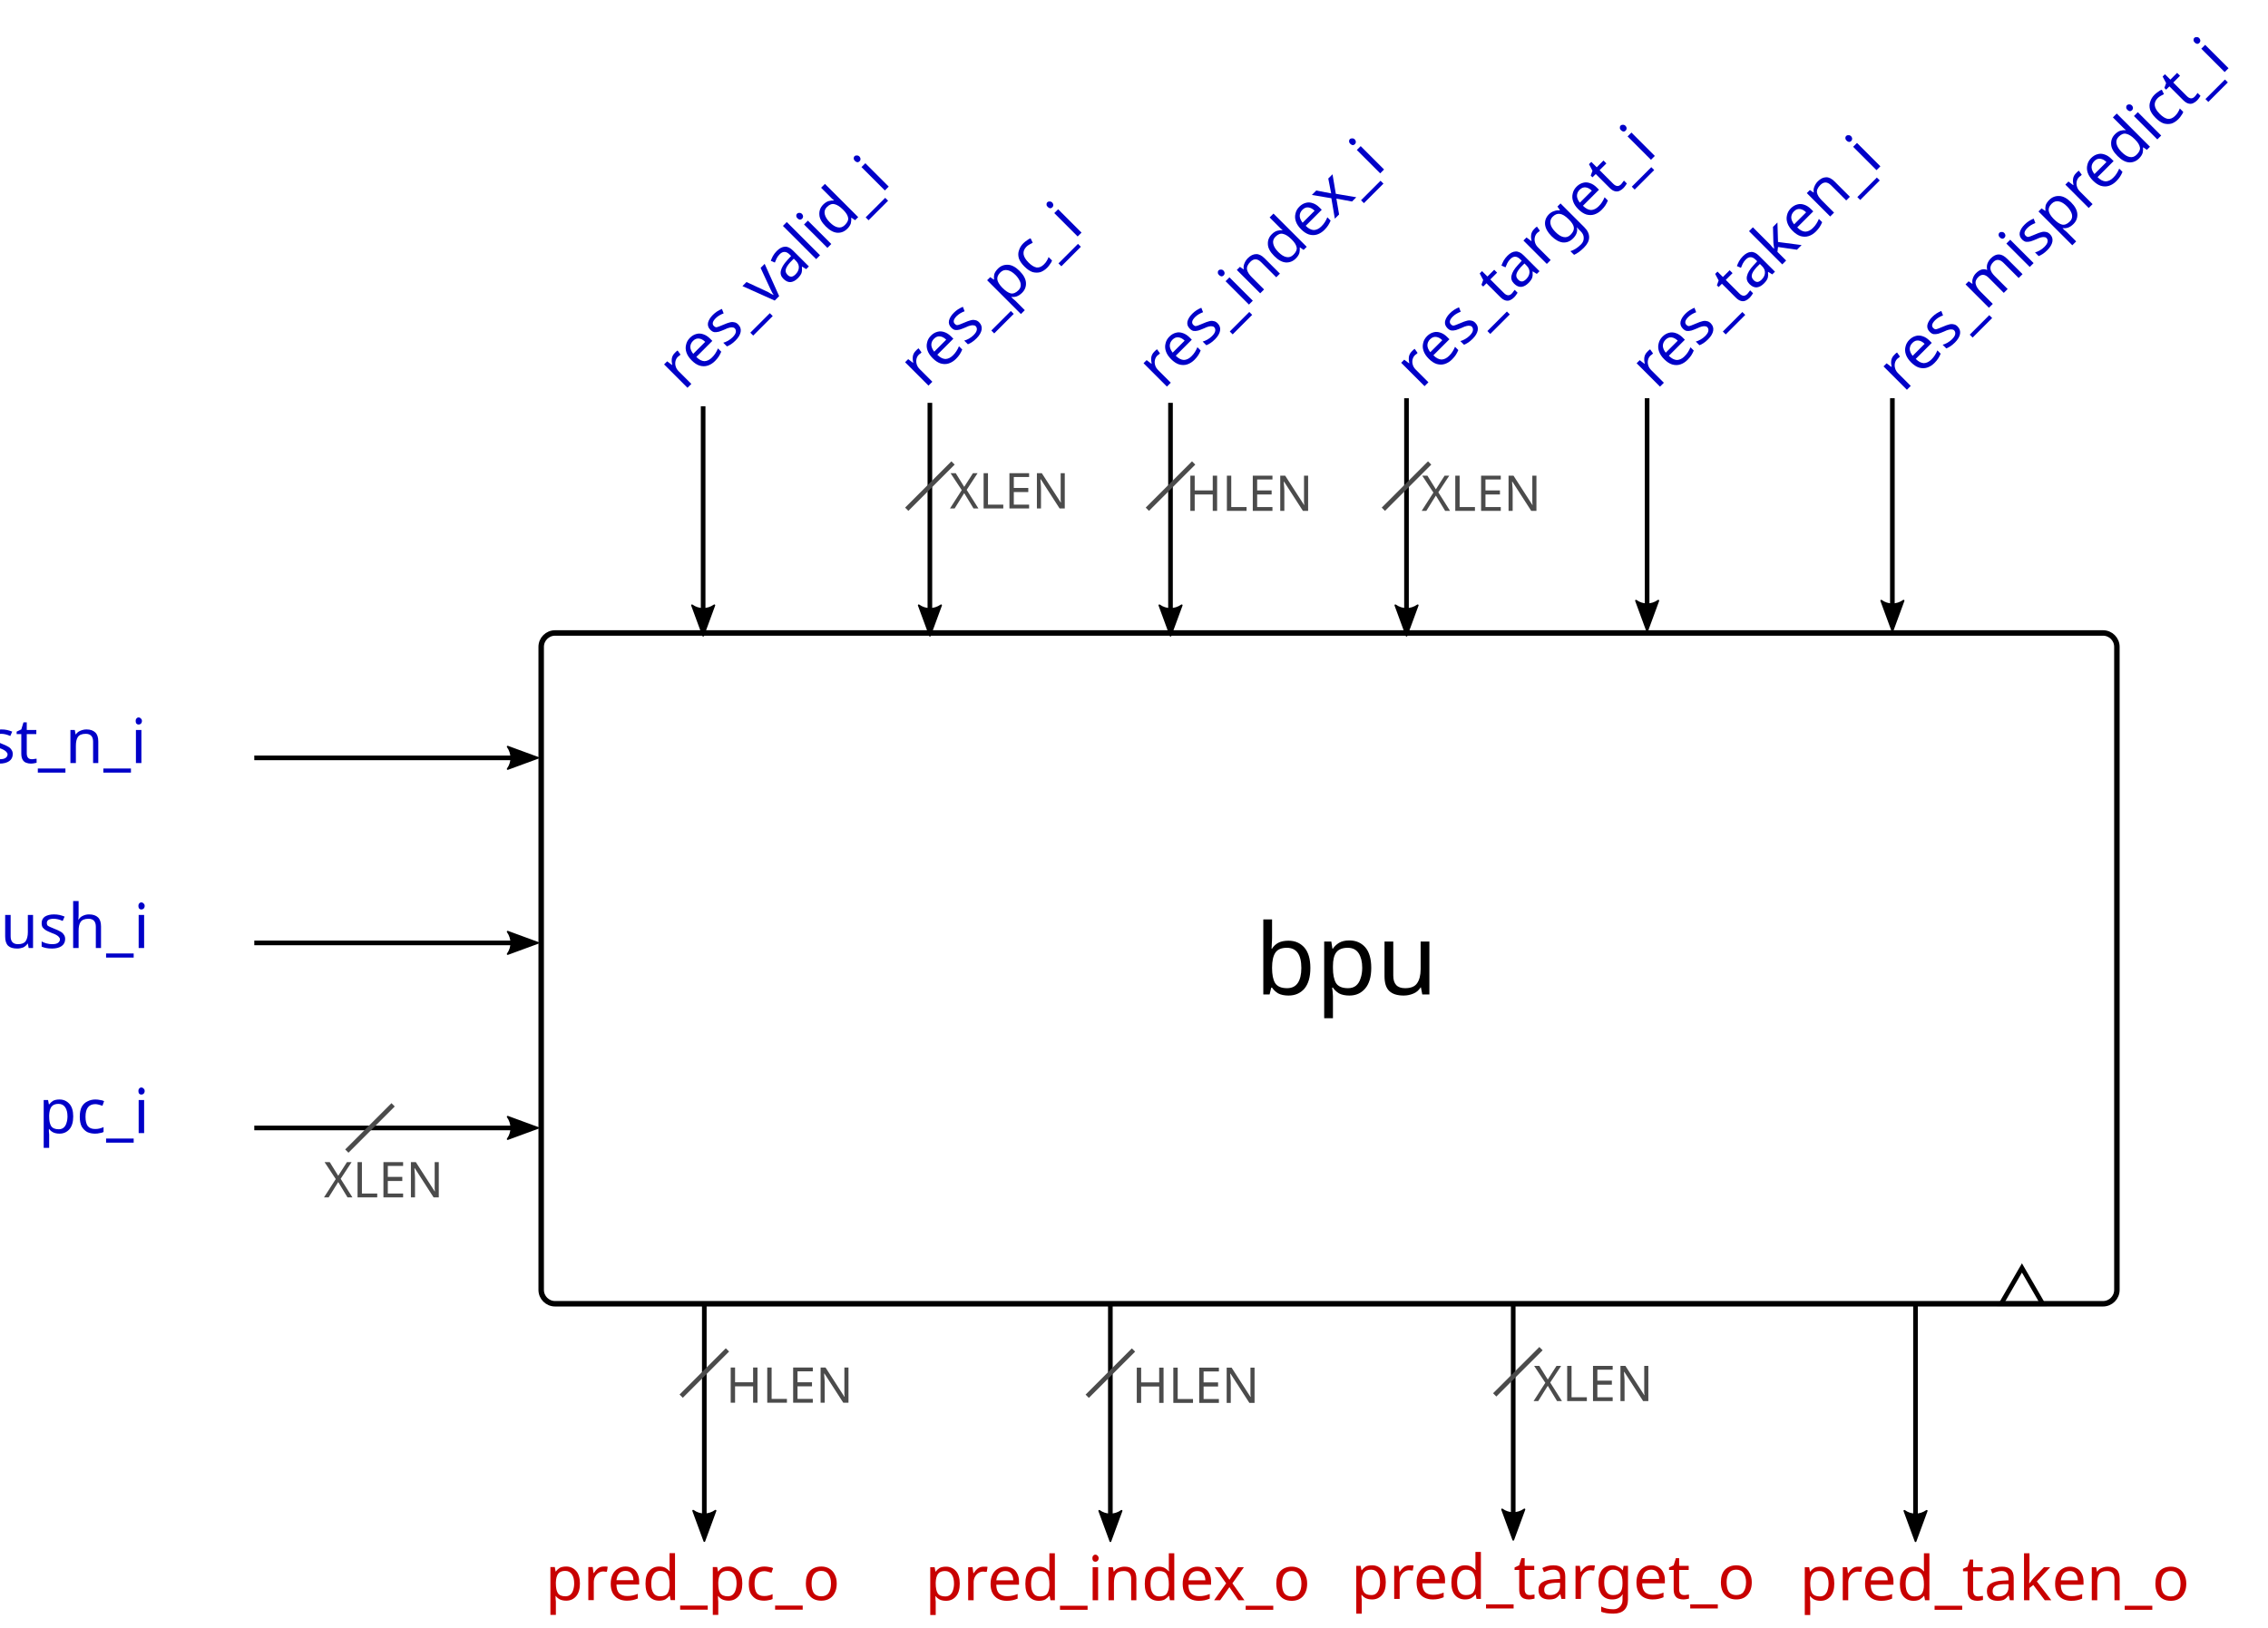
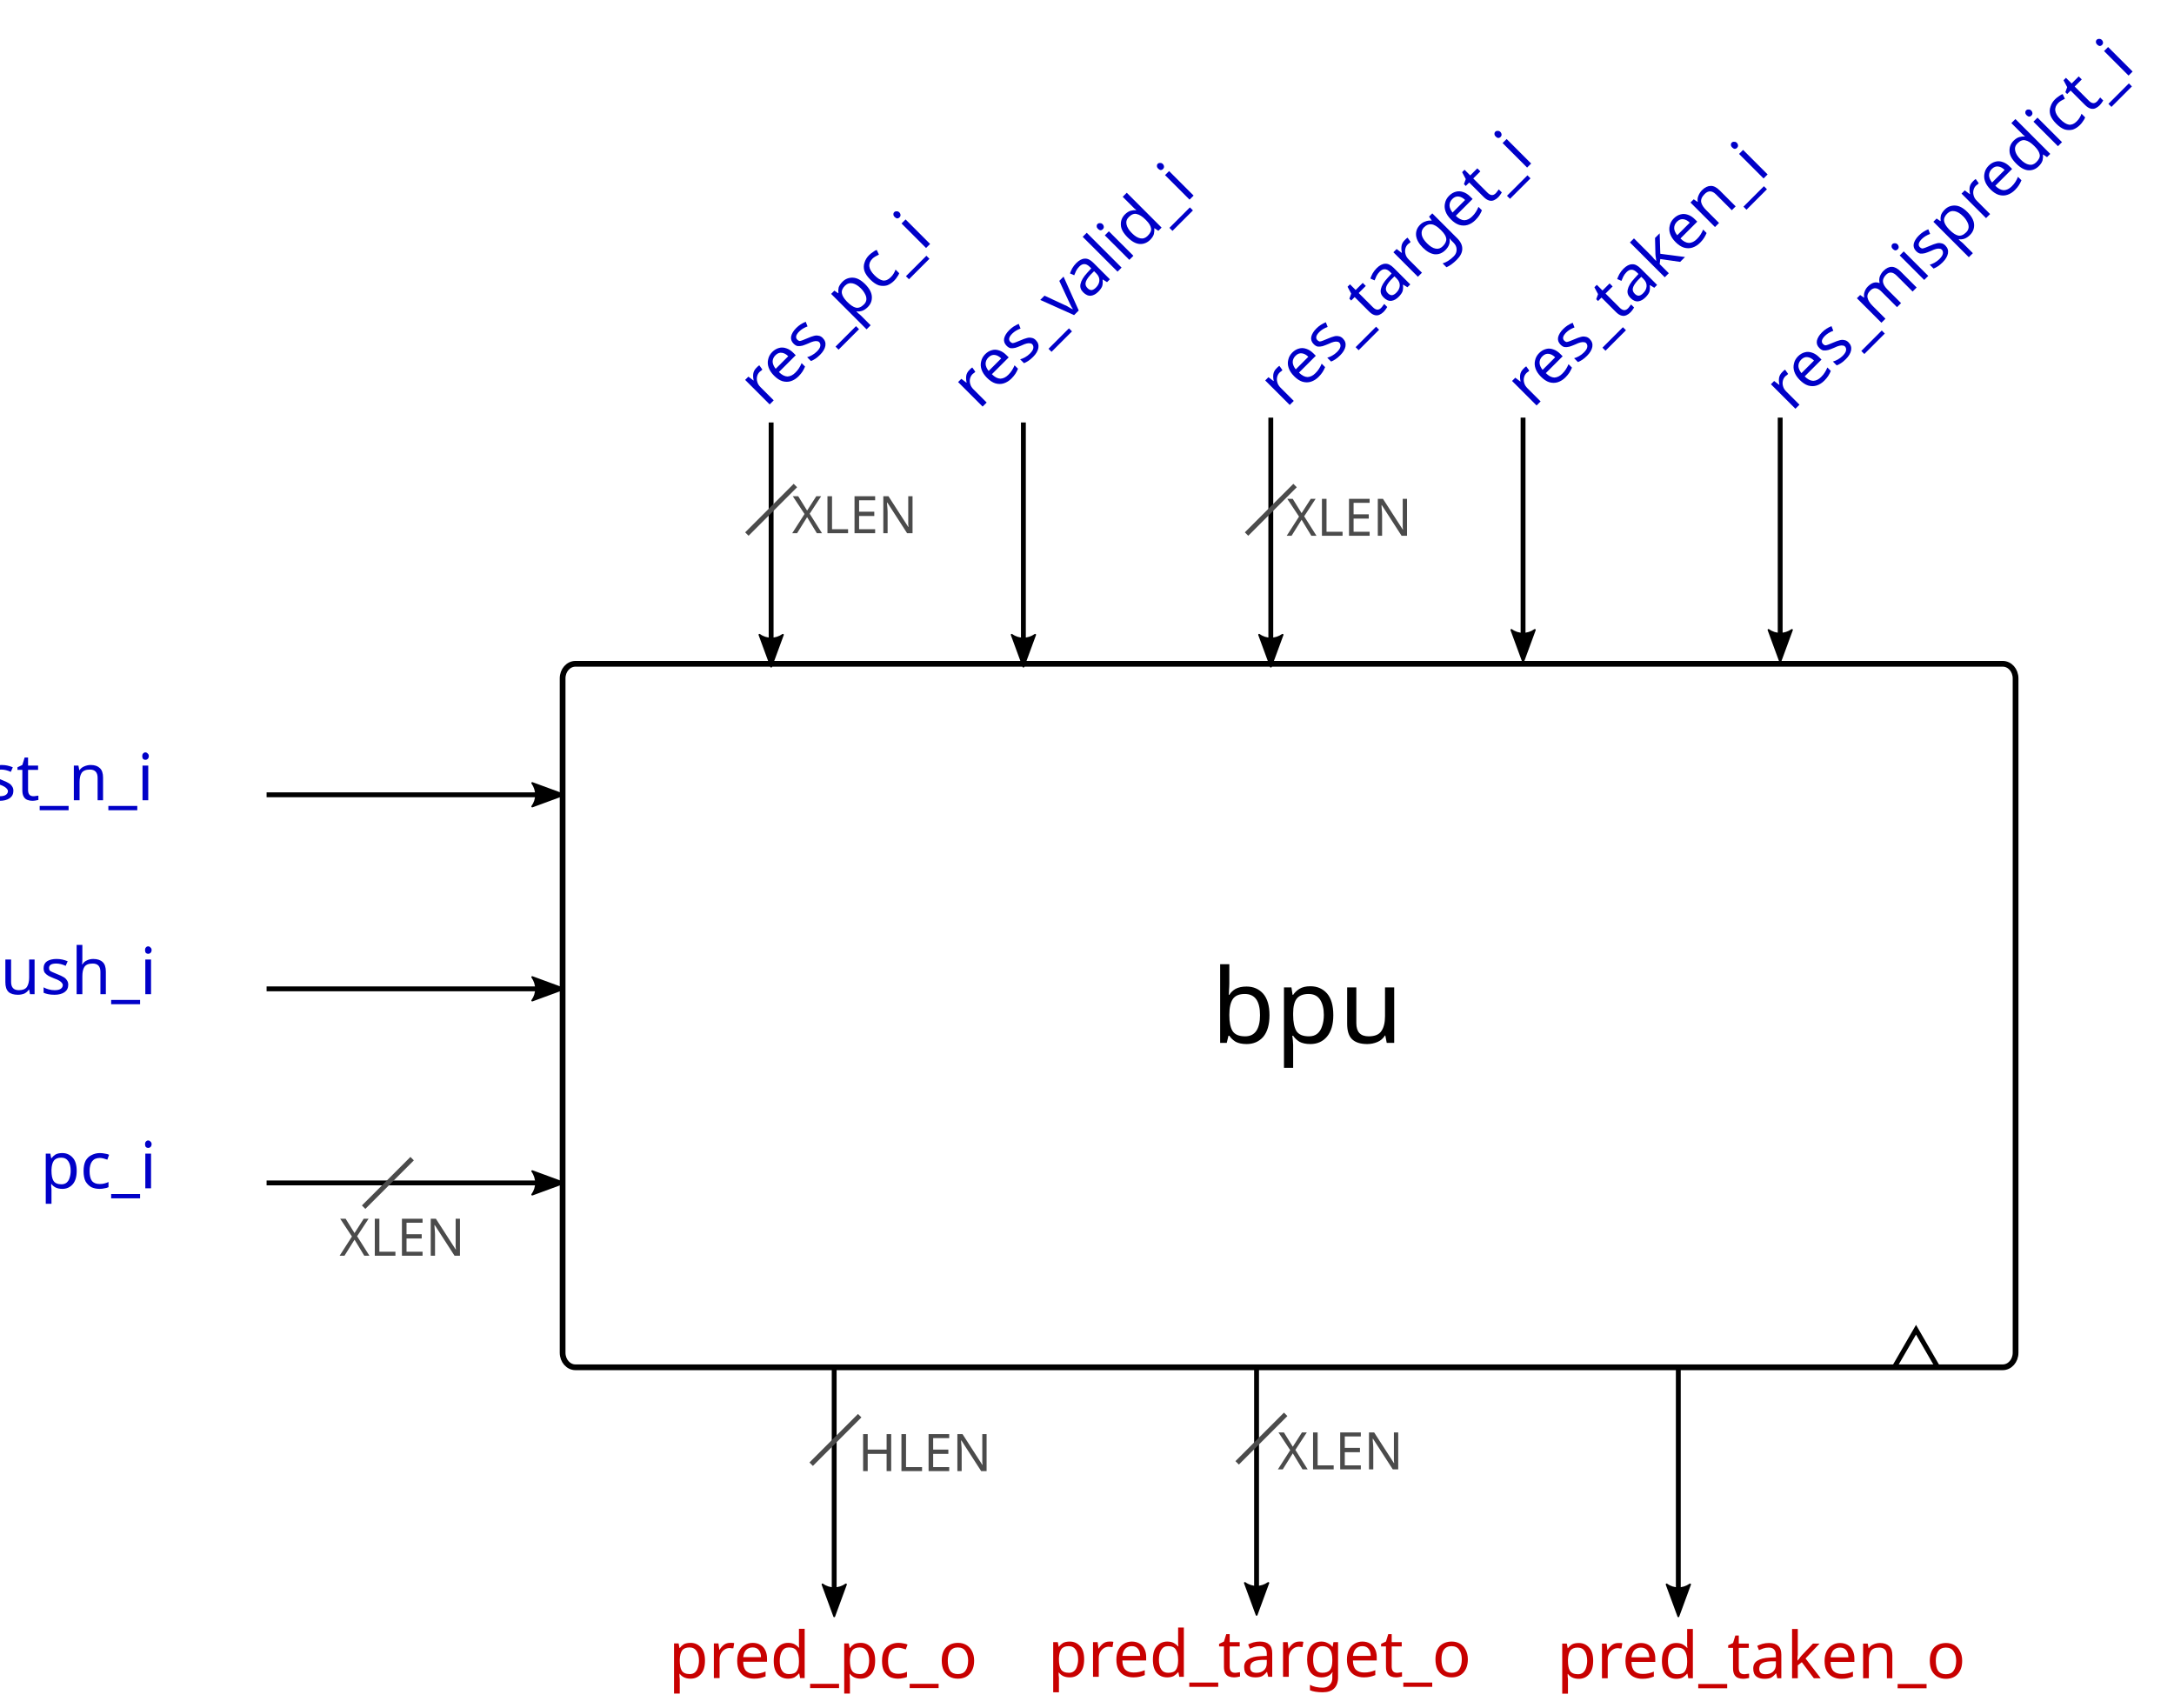
- <svg xmlns="http://www.w3.org/2000/svg" width="129.68mm" height="93.105mm" viewBox="0 0 129.68 93.105" version="1.1" id="svg51211">
+ <svg xmlns="http://www.w3.org/2000/svg" width="118.568mm" height="93.105mm" viewBox="0 0 118.568 93.105" version="1.1" id="svg51211">
  <defs id="defs51205">
    <marker orient="auto" refY="0" refX="0" id="marker3579-3-6" style="overflow:visible">
      <path id="path3577-6-1" style="fill:#000000;fill-opacity:1;fill-rule:evenodd;stroke:#000000;stroke-width:0.625;stroke-linejoin:round;stroke-opacity:1" d="M 8.719,4.034 -2.207,0.016 8.719,-4.002 c -1.745,2.372 -1.735,5.617 -6e-7,8.035 z" transform="scale(-0.6)" />
    </marker>
    <marker orient="auto" refY="0" refX="0" id="marker3579-1-8" style="overflow:visible">
      <path id="path3577-2-7" style="fill:#000000;fill-opacity:1;fill-rule:evenodd;stroke:#000000;stroke-width:0.625;stroke-linejoin:round;stroke-opacity:1" d="M 8.719,4.034 -2.207,0.016 8.719,-4.002 c -1.745,2.372 -1.735,5.617 -6e-7,8.035 z" transform="scale(-0.6)" />
    </marker>
    <marker orient="auto" refY="0" refX="0" id="marker3579-3" style="overflow:visible">
      <path id="path3577-6" style="fill:#000000;fill-opacity:1;fill-rule:evenodd;stroke:#000000;stroke-width:0.625;stroke-linejoin:round;stroke-opacity:1" d="M 8.719,4.034 -2.207,0.016 8.719,-4.002 c -1.745,2.372 -1.735,5.617 -6e-7,8.035 z" transform="scale(-0.6)" />
    </marker>
    <marker orient="auto" refY="0" refX="0" id="marker3579-1" style="overflow:visible">
      <path id="path3577-2" style="fill:#000000;fill-opacity:1;fill-rule:evenodd;stroke:#000000;stroke-width:0.625;stroke-linejoin:round;stroke-opacity:1" d="M 8.719,4.034 -2.207,0.016 8.719,-4.002 c -1.745,2.372 -1.735,5.617 -6e-7,8.035 z" transform="scale(-0.6)" />
    </marker>
    <marker orient="auto" refY="0" refX="0" id="marker3579" style="overflow:visible">
      <path id="path3577" style="fill:#000000;fill-opacity:1;fill-rule:evenodd;stroke:#000000;stroke-width:0.625;stroke-linejoin:round;stroke-opacity:1" d="M 8.719,4.034 -2.207,0.016 8.719,-4.002 c -1.745,2.372 -1.735,5.617 -6e-7,8.035 z" transform="scale(-0.6)" />
    </marker>
    <marker style="overflow:visible" id="marker3503" refX="0" refY="0" orient="auto">
      <path transform="scale(-0.6)" d="M 8.719,4.034 -2.207,0.016 8.719,-4.002 c -1.745,2.372 -1.735,5.617 -6e-7,8.035 z" style="fill:#000000;fill-opacity:1;fill-rule:evenodd;stroke:#000000;stroke-width:0.625;stroke-linejoin:round;stroke-opacity:1" id="path3501" />
    </marker>
    <marker style="overflow:visible" id="marker3469" refX="0" refY="0" orient="auto">
      <path transform="scale(-0.6)" d="M 8.719,4.034 -2.207,0.016 8.719,-4.002 c -1.745,2.372 -1.735,5.617 -6e-7,8.035 z" style="fill:#000000;fill-opacity:1;fill-rule:evenodd;stroke:#000000;stroke-width:0.625;stroke-linejoin:round;stroke-opacity:1" id="path3467" />
    </marker>
    <marker orient="auto" refY="0" refX="0" id="Arrow2Mend" style="overflow:visible">
      <path id="path937" style="fill:#000000;fill-opacity:1;fill-rule:evenodd;stroke:#000000;stroke-width:0.625;stroke-linejoin:round;stroke-opacity:1" d="M 8.719,4.034 -2.207,0.016 8.719,-4.002 c -1.745,2.372 -1.735,5.617 -6e-7,8.035 z" transform="scale(-0.6)" />
    </marker>
    <marker orient="auto" refY="0" refX="0" id="marker3579-8" style="overflow:visible">
      <path id="path3577-5" style="fill:#000000;fill-opacity:1;fill-rule:evenodd;stroke:#000000;stroke-width:0.625;stroke-linejoin:round;stroke-opacity:1" d="M 8.719,4.034 -2.207,0.016 8.719,-4.002 c -1.745,2.372 -1.735,5.617 -6e-7,8.035 z" transform="scale(-0.6)" />
    </marker>
    <marker orient="auto" refY="0" refX="0" id="marker3579-3-5" style="overflow:visible">
      <path id="path3577-6-3" style="fill:#000000;fill-opacity:1;fill-rule:evenodd;stroke:#000000;stroke-width:0.625;stroke-linejoin:round;stroke-opacity:1" d="M 8.719,4.034 -2.207,0.016 8.719,-4.002 c -1.745,2.372 -1.735,5.617 -6e-7,8.035 z" transform="scale(-0.6)" />
    </marker>
    <marker orient="auto" refY="0" refX="0" id="marker3579-3-8" style="overflow:visible">
      <path id="path3577-6-9" style="fill:#000000;fill-opacity:1;fill-rule:evenodd;stroke:#000000;stroke-width:0.625;stroke-linejoin:round;stroke-opacity:1" d="M 8.719,4.034 -2.207,0.016 8.719,-4.002 c -1.745,2.372 -1.735,5.617 -6e-7,8.035 z" transform="scale(-0.6)" />
    </marker>
    <marker orient="auto" refY="0" refX="0" id="marker3579-1-8-3" style="overflow:visible">
      <path id="path3577-2-7-3" style="fill:#000000;fill-opacity:1;fill-rule:evenodd;stroke:#000000;stroke-width:0.625;stroke-linejoin:round;stroke-opacity:1" d="M 8.719,4.034 -2.207,0.016 8.719,-4.002 c -1.745,2.372 -1.735,5.617 -6e-7,8.035 z" transform="scale(-0.6)" />
    </marker>
    <marker orient="auto" refY="0" refX="0" id="marker3579-3-6-8" style="overflow:visible">
      <path id="path3577-6-1-9" style="fill:#000000;fill-opacity:1;fill-rule:evenodd;stroke:#000000;stroke-width:0.625;stroke-linejoin:round;stroke-opacity:1" d="M 8.719,4.034 -2.207,0.016 8.719,-4.002 c -1.745,2.372 -1.735,5.617 -6e-7,8.035 z" transform="scale(-0.6)" />
    </marker>
  </defs>
-   <g id="layer1" transform="translate(-48.43094,-5.937053)">
-     <rect rx="0.796" ry="0.794" style="fill:none;fill-opacity:1;stroke:#000000;stroke-width:0.313;stroke-opacity:1" y="42.138" x="79.375" height="38.365" width="90.096" id="rect3715" />
-     <text id="text4524" y="62.888" x="120.031" style="font-style:normal;font-variant:normal;font-weight:normal;font-stretch:normal;font-size:5.651px;line-height:1.25;font-family:'Ubuntu Mono';-inkscape-font-specification:'Ubuntu Mono';letter-spacing:0px;word-spacing:0px;fill:#000000;fill-opacity:1;stroke:none;stroke-width:0.265" xml:space="preserve" transform="scale(1.001237,0.9987643)">
-       <tspan style="font-size:5.651px;stroke-width:0.265" y="62.888" x="120.031" id="tspan4522">bpu</tspan>
+   <g id="layer1" transform="translate(-59.54345,-5.937053)">
+     <rect rx="0.7" ry="0.794" style="fill:none;fill-opacity:1;stroke:#000000;stroke-width:0.313;stroke-opacity:1" y="42.138" x="90.228" height="38.365" width="79.243" id="rect3715" />
+     <text id="text4524" y="62.888" x="125.451" style="font-style:normal;font-variant:normal;font-weight:normal;font-stretch:normal;font-size:5.651px;line-height:1.25;font-family:'Ubuntu Mono';-inkscape-font-specification:'Ubuntu Mono';letter-spacing:0px;word-spacing:0px;fill:#000000;fill-opacity:1;stroke:none;stroke-width:0.265" xml:space="preserve" transform="scale(1.001237,0.9987643)">
+       <tspan style="font-size:5.651px;stroke-width:0.265" y="62.888" x="125.451" id="tspan4522">bpu</tspan>
    </text>
    <path style="fill:none;fill-opacity:1;stroke:#000000;stroke-width:0.265;stroke-opacity:1" id="path4697" d="m 94.985,60.198 -2.365,0 1.183,-2.048 z" transform="matrix(1.002476,0,0,1,70.00649,20.30446)" />
-     <path style="fill:none;stroke:#000000;stroke-width:0.265;stroke-linecap:butt;stroke-linejoin:miter;stroke-miterlimit:4;stroke-dasharray:none;stroke-opacity:1;marker-end:url(#Arrow2Mend)" d="M 62.971,59.865 H 78.846" id="path2840-3" />
-     <text xml:space="preserve" style="font-style:normal;font-variant:normal;font-weight:normal;font-stretch:normal;font-size:3.528px;line-height:1.25;font-family:'Ubuntu Mono';-inkscape-font-specification:'Ubuntu Mono';text-align:end;letter-spacing:0px;word-spacing:0px;text-anchor:end;fill:#0000c8;fill-opacity:1;stroke:none;stroke-width:0.265" x="61.556" y="60.159" id="text2844-6">
-       <tspan id="tspan2842-7" x="61.556" y="60.159" style="font-size:3.528px;text-align:end;text-anchor:end;fill:#0000c8;fill-opacity:1;stroke-width:0.265">flush_i</tspan>
+     <path style="fill:none;stroke:#000000;stroke-width:0.265;stroke-linecap:butt;stroke-linejoin:miter;stroke-miterlimit:4;stroke-dasharray:none;stroke-opacity:1;marker-end:url(#Arrow2Mend)" d="M 74.083,59.865 H 89.958" id="path2840-3" />
+     <text xml:space="preserve" style="font-style:normal;font-variant:normal;font-weight:normal;font-stretch:normal;font-size:3.528px;line-height:1.25;font-family:'Ubuntu Mono';-inkscape-font-specification:'Ubuntu Mono';text-align:end;letter-spacing:0px;word-spacing:0px;text-anchor:end;fill:#0000c8;fill-opacity:1;stroke:none;stroke-width:0.265" x="72.668" y="60.159" id="text2844-6">
+       <tspan id="tspan2842-7" x="72.668" y="60.159" style="font-size:3.528px;text-align:end;text-anchor:end;fill:#0000c8;fill-opacity:1;stroke-width:0.265">flush_i</tspan>
    </text>
-     <path style="fill:none;stroke:#000000;stroke-width:0.265;stroke-linecap:butt;stroke-linejoin:miter;stroke-miterlimit:4;stroke-dasharray:none;stroke-opacity:1;marker-end:url(#marker3469)" d="M 62.971,49.282 H 78.846" id="path2840-3-5" />
-     <text xml:space="preserve" style="font-style:normal;font-variant:normal;font-weight:normal;font-stretch:normal;font-size:3.528px;line-height:1.25;font-family:'Ubuntu Mono';-inkscape-font-specification:'Ubuntu Mono';text-align:end;letter-spacing:0px;word-spacing:0px;text-anchor:end;fill:#0000c8;fill-opacity:1;stroke:none;stroke-width:0.265" x="61.401" y="49.576" id="text2844-6-3">
-       <tspan id="tspan2842-7-5" x="61.401" y="49.576" style="font-size:3.528px;text-align:end;text-anchor:end;fill:#0000c8;fill-opacity:1;stroke-width:0.265">rst_n_i</tspan>
+     <path style="fill:none;stroke:#000000;stroke-width:0.265;stroke-linecap:butt;stroke-linejoin:miter;stroke-miterlimit:4;stroke-dasharray:none;stroke-opacity:1;marker-end:url(#marker3469)" d="M 74.083,49.282 H 89.958" id="path2840-3-5" />
+     <text xml:space="preserve" style="font-style:normal;font-variant:normal;font-weight:normal;font-stretch:normal;font-size:3.528px;line-height:1.25;font-family:'Ubuntu Mono';-inkscape-font-specification:'Ubuntu Mono';text-align:end;letter-spacing:0px;word-spacing:0px;text-anchor:end;fill:#0000c8;fill-opacity:1;stroke:none;stroke-width:0.265" x="72.513" y="49.576" id="text2844-6-3">
+       <tspan id="tspan2842-7-5" x="72.513" y="49.576" style="font-size:3.528px;text-align:end;text-anchor:end;fill:#0000c8;fill-opacity:1;stroke-width:0.265">rst_n_i</tspan>
    </text>
-     <path style="fill:none;stroke:#000000;stroke-width:0.265;stroke-linecap:butt;stroke-linejoin:miter;stroke-miterlimit:4;stroke-dasharray:none;stroke-opacity:1;marker-end:url(#marker3503)" d="M 62.971,70.448 H 78.846" id="path2840-3-6" />
-     <text xml:space="preserve" style="font-style:normal;font-variant:normal;font-weight:normal;font-stretch:normal;font-size:3.528px;line-height:1.25;font-family:'Ubuntu Mono';-inkscape-font-specification:'Ubuntu Mono';text-align:end;letter-spacing:0px;word-spacing:0px;text-anchor:end;fill:#0000c8;fill-opacity:1;stroke:none;stroke-width:0.265" x="61.556" y="70.742" id="text2844-6-2">
-       <tspan id="tspan2842-7-9" x="61.556" y="70.742" style="font-size:3.528px;text-align:end;text-anchor:end;fill:#0000c8;fill-opacity:1;stroke-width:0.265">pc_i</tspan>
+     <path style="fill:none;stroke:#000000;stroke-width:0.265;stroke-linecap:butt;stroke-linejoin:miter;stroke-miterlimit:4;stroke-dasharray:none;stroke-opacity:1;marker-end:url(#marker3503)" d="M 74.083,70.448 H 89.958" id="path2840-3-6" />
+     <text xml:space="preserve" style="font-style:normal;font-variant:normal;font-weight:normal;font-stretch:normal;font-size:3.528px;line-height:1.25;font-family:'Ubuntu Mono';-inkscape-font-specification:'Ubuntu Mono';text-align:end;letter-spacing:0px;word-spacing:0px;text-anchor:end;fill:#0000c8;fill-opacity:1;stroke:none;stroke-width:0.265" x="72.668" y="70.742" id="text2844-6-2">
+       <tspan id="tspan2842-7-9" x="72.668" y="70.742" style="font-size:3.528px;text-align:end;text-anchor:end;fill:#0000c8;fill-opacity:1;stroke-width:0.265">pc_i</tspan>
    </text>
-     <path style="fill:none;stroke:#000000;stroke-width:0.265px;stroke-linecap:butt;stroke-linejoin:miter;stroke-opacity:1;marker-end:url(#marker3579)" d="M 88.635,29.173 V 41.942" id="path3565" />
-     <text xml:space="preserve" style="font-style:normal;font-variant:normal;font-weight:normal;font-stretch:normal;font-size:3.528px;line-height:1.25;font-family:'Ubuntu Mono';-inkscape-font-specification:'Ubuntu Mono';letter-spacing:0px;word-spacing:0px;fill:#0000c8;fill-opacity:1;stroke:none;stroke-width:0.265" x="41.865" y="81.918" id="text3569" transform="rotate(-45)">
-       <tspan id="tspan3567" x="41.865" y="81.918" style="fill:#0000c8;fill-opacity:1;stroke-width:0.265">res_valid_i</tspan>
+     <text xml:space="preserve" style="font-style:normal;font-variant:normal;font-weight:normal;font-stretch:normal;font-size:3.528px;line-height:1.25;font-family:'Ubuntu Mono';-inkscape-font-specification:'Ubuntu Mono';letter-spacing:0px;word-spacing:0px;fill:#0000c8;fill-opacity:1;stroke:none;stroke-width:0.265" x="59.826" y="99.878" id="text3569" transform="rotate(-45)">
+       <tspan id="tspan3567" x="59.826" y="99.878" style="fill:#0000c8;fill-opacity:1;stroke-width:0.265">res_valid_i</tspan>
    </text>
    <path style="fill:none;stroke:#000000;stroke-width:0.265px;stroke-linecap:butt;stroke-linejoin:miter;stroke-opacity:1;marker-end:url(#marker3579-1)" d="M 115.358,28.977 V 41.942" id="path3565-7" />
-     <text xml:space="preserve" style="font-style:normal;font-variant:normal;font-weight:normal;font-stretch:normal;font-size:3.528px;line-height:1.25;font-family:'Ubuntu Mono';-inkscape-font-specification:'Ubuntu Mono';letter-spacing:0px;word-spacing:0px;fill:#0000c8;fill-opacity:1;stroke:none;stroke-width:0.265" x="61.295" y="101.259" id="text3569-0" transform="rotate(-45)">
-       <tspan id="tspan3567-9" x="61.295" y="101.259" style="fill:#0000c8;fill-opacity:1;stroke-width:0.265">res_index_i</tspan>
-     </text>
    <path style="fill:none;stroke:#000000;stroke-width:0.265px;stroke-linecap:butt;stroke-linejoin:miter;stroke-opacity:1;marker-end:url(#marker3579-3)" d="M 142.61,28.712 V 41.677" id="path3565-0" />
    <text xml:space="preserve" style="font-style:normal;font-variant:normal;font-weight:normal;font-stretch:normal;font-size:3.528px;line-height:1.25;font-family:'Ubuntu Mono';-inkscape-font-specification:'Ubuntu Mono';letter-spacing:0px;word-spacing:0px;fill:#0000c8;fill-opacity:1;stroke:none;stroke-width:0.265" x="81.232" y="121.199" id="text3569-6" transform="rotate(-45)">
      <tspan id="tspan3567-2" x="81.232" y="121.199" style="fill:#0000c8;fill-opacity:1;stroke-width:0.265">res_taken_i</tspan>
    </text>
-     <path style="fill:none;stroke:#000000;stroke-width:0.265px;stroke-linecap:butt;stroke-linejoin:miter;stroke-opacity:1;marker-end:url(#marker3579-1-8)" d="M 111.919,80.502 V 93.732" id="path3565-7-5" />
-     <text xml:space="preserve" style="font-style:normal;font-variant:normal;font-weight:normal;font-stretch:normal;font-size:3.528px;line-height:1.25;font-family:'Ubuntu Mono';-inkscape-font-specification:'Ubuntu Mono';letter-spacing:0px;word-spacing:0px;fill:#c80000;fill-opacity:1;stroke:none;stroke-width:0.265" x="101.324" y="97.46" id="text3569-0-9">
-       <tspan id="tspan3567-9-2" x="101.324" y="97.46" style="fill:#c80000;fill-opacity:1;stroke-width:0.265">pred_index_o</tspan>
+     <path style="fill:none;stroke:#000000;stroke-width:0.265px;stroke-linecap:butt;stroke-linejoin:miter;stroke-opacity:1;marker-end:url(#marker3579-1-8)" d="M 105.039,80.502 V 93.732" id="path3565-7-5" />
+     <path style="fill:none;stroke:#000000;stroke-width:0.265px;stroke-linecap:butt;stroke-linejoin:miter;stroke-opacity:1;marker-end:url(#marker3579-3-6)" d="M 151.077,80.502 V 93.732" id="path3565-0-2" />
+     <text xml:space="preserve" style="font-style:normal;font-variant:normal;font-weight:normal;font-stretch:normal;font-size:3.528px;line-height:1.25;font-family:'Ubuntu Mono';-inkscape-font-specification:'Ubuntu Mono';letter-spacing:0px;word-spacing:0px;fill:#c80000;fill-opacity:1;stroke:none;stroke-width:0.265" x="144.451" y="97.46" id="text3569-6-8">
+       <tspan id="tspan3567-2-9" x="144.451" y="97.46" style="fill:#c80000;fill-opacity:1;stroke-width:0.265">pred_taken_o</tspan>
    </text>
-     <path style="fill:none;stroke:#000000;stroke-width:0.265px;stroke-linecap:butt;stroke-linejoin:miter;stroke-opacity:1;marker-end:url(#marker3579-3-6)" d="M 157.956,80.502 V 93.732" id="path3565-0-2" />
-     <text xml:space="preserve" style="font-style:normal;font-variant:normal;font-weight:normal;font-stretch:normal;font-size:3.528px;line-height:1.25;font-family:'Ubuntu Mono';-inkscape-font-specification:'Ubuntu Mono';letter-spacing:0px;word-spacing:0px;fill:#c80000;fill-opacity:1;stroke:none;stroke-width:0.265" x="151.33" y="97.46" id="text3569-6-8">
-       <tspan id="tspan3567-2-9" x="151.33" y="97.46" style="fill:#c80000;fill-opacity:1;stroke-width:0.265">pred_taken_o</tspan>
-     </text>
-     <path style="fill:none;stroke:#4b4b4b;stroke-width:0.265px;stroke-linecap:butt;stroke-linejoin:miter;stroke-opacity:1" d="m 68.262,71.771 2.646,-2.646" id="path5483" />
-     <path style="fill:none;stroke:#4b4b4b;stroke-width:0.265px;stroke-linecap:butt;stroke-linejoin:miter;stroke-opacity:1" d="m 114.035,35.062 2.646,-2.646" id="path5483-7" />
-     <path style="fill:none;stroke:#4b4b4b;stroke-width:0.265px;stroke-linecap:butt;stroke-linejoin:miter;stroke-opacity:1" d="m 110.596,85.794 2.646,-2.646" id="path5483-3" />
-     <text xml:space="preserve" style="font-style:normal;font-variant:normal;font-weight:normal;font-stretch:normal;font-size:2.822px;line-height:1.25;font-family:'Ubuntu Mono';-inkscape-font-specification:'Ubuntu Mono';letter-spacing:0px;word-spacing:0px;fill:#4b4b4b;fill-opacity:1;stroke:none;stroke-width:0.265" x="66.94" y="74.417" id="text5508">
-       <tspan id="tspan5506" x="66.94" y="74.417" style="fill:#4b4b4b;fill-opacity:1;stroke-width:0.265">XLEN</tspan>
-     </text>
-     <text xml:space="preserve" style="font-style:normal;font-variant:normal;font-weight:normal;font-stretch:normal;font-size:2.822px;line-height:1.25;font-family:'Ubuntu Mono';-inkscape-font-specification:'Ubuntu Mono';letter-spacing:0px;word-spacing:0px;fill:#4b4b4b;fill-opacity:1;stroke:none;stroke-width:0.265" x="116.209" y="35.157" id="text5512">
-       <tspan id="tspan5510" x="116.209" y="35.157" style="fill:#4b4b4b;fill-opacity:1;stroke-width:0.265">HLEN</tspan>
-     </text>
-     <text xml:space="preserve" style="font-style:normal;font-variant:normal;font-weight:normal;font-stretch:normal;font-size:2.822px;line-height:1.25;font-family:'Ubuntu Mono';-inkscape-font-specification:'Ubuntu Mono';letter-spacing:0px;word-spacing:0px;fill:#4b4b4b;fill-opacity:1;stroke:none;stroke-width:0.265" x="113.147" y="86.172" id="text5512-6">
-       <tspan id="tspan5510-1" x="113.147" y="86.172" style="fill:#4b4b4b;fill-opacity:1;stroke-width:0.265">HLEN</tspan>
+     <path style="fill:none;stroke:#4b4b4b;stroke-width:0.265px;stroke-linecap:butt;stroke-linejoin:miter;stroke-opacity:1" d="m 79.375,71.771 2.646,-2.646" id="path5483" />
+     <text xml:space="preserve" style="font-style:normal;font-variant:normal;font-weight:normal;font-stretch:normal;font-size:2.822px;line-height:1.25;font-family:'Ubuntu Mono';-inkscape-font-specification:'Ubuntu Mono';letter-spacing:0px;word-spacing:0px;fill:#4b4b4b;fill-opacity:1;stroke:none;stroke-width:0.265" x="78.052" y="74.417" id="text5508">
+       <tspan id="tspan5506" x="78.052" y="74.417" style="fill:#4b4b4b;fill-opacity:1;stroke-width:0.265">XLEN</tspan>
    </text>
    <path style="fill:none;stroke:#000000;stroke-width:0.265px;stroke-linecap:butt;stroke-linejoin:miter;stroke-opacity:1;marker-end:url(#marker3579-8)" d="M 101.6,28.977 V 41.942" id="path3565-74" />
    <text xml:space="preserve" style="font-style:normal;font-variant:normal;font-weight:normal;font-stretch:normal;font-size:3.528px;line-height:1.25;font-family:'Ubuntu Mono';-inkscape-font-specification:'Ubuntu Mono';letter-spacing:0px;word-spacing:0px;fill:#0000c8;fill-opacity:1;stroke:none;stroke-width:0.265" x="51.696" y="91.582" id="text3569-1" transform="rotate(-45)">
      <tspan id="tspan3567-8" x="51.696" y="91.582" style="fill:#0000c8;fill-opacity:1;stroke-width:0.265">res_pc_i</tspan>
    </text>
    <flowRoot xml:space="preserve" id="flowRoot54558" style="font-style:normal;font-variant:normal;font-weight:normal;font-stretch:normal;font-size:21.333px;line-height:1.25;font-family:'Ubuntu Mono';-inkscape-font-specification:'Ubuntu Mono';letter-spacing:0px;word-spacing:0px;fill:#000000;fill-opacity:1;stroke:none">
      <flowRegion id="flowRegion54560">
        <rect id="rect54562" width="100" height="85" x="400" y="22.52" />
      </flowRegion>
      <flowPara id="flowPara54564" />
    </flowRoot>
    <path style="fill:none;stroke:#4b4b4b;stroke-width:0.265px;stroke-linecap:butt;stroke-linejoin:miter;stroke-opacity:1" d="m 100.277,35.062 2.646,-2.646" id="path5483-5" />
    <text xml:space="preserve" style="font-style:normal;font-variant:normal;font-weight:normal;font-stretch:normal;font-size:2.822px;line-height:1.25;font-family:'Ubuntu Mono';-inkscape-font-specification:'Ubuntu Mono';letter-spacing:0px;word-spacing:0px;fill:#4b4b4b;fill-opacity:1;stroke:none;stroke-width:0.265" x="102.734" y="35.015" id="text5508-9">
      <tspan id="tspan5506-7" x="102.734" y="35.015" style="fill:#4b4b4b;fill-opacity:1;stroke-width:0.265">XLEN</tspan>
    </text>
    <path style="fill:none;stroke:#000000;stroke-width:0.265px;stroke-linecap:butt;stroke-linejoin:miter;stroke-opacity:1;marker-end:url(#marker3579-3-5)" d="M 128.852,28.713 V 41.942" id="path3565-0-8" />
    <text xml:space="preserve" style="font-style:normal;font-variant:normal;font-weight:normal;font-stretch:normal;font-size:3.528px;line-height:1.25;font-family:'Ubuntu Mono';-inkscape-font-specification:'Ubuntu Mono';letter-spacing:0px;word-spacing:0px;fill:#0000c8;fill-opacity:1;stroke:none;stroke-width:0.265" x="71.732" y="111.656" id="text3569-6-83" transform="rotate(-45)">
      <tspan id="tspan3567-2-1" x="71.732" y="111.656" style="fill:#0000c8;fill-opacity:1;stroke-width:0.265">res_target_i</tspan>
    </text>
    <path style="fill:none;stroke:#4b4b4b;stroke-width:0.265px;stroke-linecap:butt;stroke-linejoin:miter;stroke-opacity:1" d="m 127.529,35.062 2.646,-2.646" id="path5483-7-4" />
    <text xml:space="preserve" style="font-style:normal;font-variant:normal;font-weight:normal;font-stretch:normal;font-size:2.822px;line-height:1.25;font-family:'Ubuntu Mono';-inkscape-font-specification:'Ubuntu Mono';letter-spacing:0px;word-spacing:0px;fill:#4b4b4b;fill-opacity:1;stroke:none;stroke-width:0.265" x="129.702" y="35.157" id="text5512-9">
      <tspan id="tspan5510-5" x="129.702" y="35.157" style="fill:#4b4b4b;fill-opacity:1;stroke-width:0.265">XLEN</tspan>
    </text>
    <path style="fill:none;stroke:#000000;stroke-width:0.265px;stroke-linecap:butt;stroke-linejoin:miter;stroke-opacity:1;marker-end:url(#marker3579-3-8)" d="M 156.633,28.712 V 41.677" id="path3565-0-6" />
    <text xml:space="preserve" style="font-style:normal;font-variant:normal;font-weight:normal;font-stretch:normal;font-size:3.528px;line-height:1.25;font-family:'Ubuntu Mono';-inkscape-font-specification:'Ubuntu Mono';letter-spacing:0px;word-spacing:0px;fill:#0000c8;fill-opacity:1;stroke:none;stroke-width:0.265" x="91.084" y="131.304" id="text3569-6-4" transform="rotate(-45)">
      <tspan x="91.084" y="131.304" style="fill:#0000c8;fill-opacity:1;stroke-width:0.265" id="tspan56568">res_mispredict_i</tspan>
    </text>
-     <path style="fill:none;stroke:#000000;stroke-width:0.265px;stroke-linecap:butt;stroke-linejoin:miter;stroke-opacity:1;marker-end:url(#marker3579-1-8-3)" d="M 88.702,80.496 V 93.725" id="path3565-7-5-8" />
-     <text xml:space="preserve" style="font-style:normal;font-variant:normal;font-weight:normal;font-stretch:normal;font-size:3.528px;line-height:1.25;font-family:'Ubuntu Mono';-inkscape-font-specification:'Ubuntu Mono';letter-spacing:0px;word-spacing:0px;fill:#c80000;fill-opacity:1;stroke:none;stroke-width:0.265" x="79.604" y="97.453" id="text3569-0-9-6">
-       <tspan id="tspan3567-9-2-0" x="79.604" y="97.453" style="fill:#c80000;fill-opacity:1;stroke-width:0.265">pred_pc_o</tspan>
+     <text xml:space="preserve" style="font-style:normal;font-variant:normal;font-weight:normal;font-stretch:normal;font-size:3.528px;line-height:1.25;font-family:'Ubuntu Mono';-inkscape-font-specification:'Ubuntu Mono';letter-spacing:0px;word-spacing:0px;fill:#c80000;fill-opacity:1;stroke:none;stroke-width:0.265" x="96.008" y="97.453" id="text3569-0-9-6">
+       <tspan id="tspan3567-9-2-0" x="96.008" y="97.453" style="fill:#c80000;fill-opacity:1;stroke-width:0.265">pred_pc_o</tspan>
    </text>
-     <path style="fill:none;stroke:#4b4b4b;stroke-width:0.265px;stroke-linecap:butt;stroke-linejoin:miter;stroke-opacity:1" d="m 87.379,85.788 2.646,-2.646" id="path5483-3-4" />
-     <text xml:space="preserve" style="font-style:normal;font-variant:normal;font-weight:normal;font-stretch:normal;font-size:2.822px;line-height:1.25;font-family:'Ubuntu Mono';-inkscape-font-specification:'Ubuntu Mono';letter-spacing:0px;word-spacing:0px;fill:#4b4b4b;fill-opacity:1;stroke:none;stroke-width:0.265" x="89.931" y="86.166" id="text5512-6-8">
-       <tspan id="tspan5510-1-8" x="89.931" y="86.166" style="fill:#4b4b4b;fill-opacity:1;stroke-width:0.265">HLEN</tspan>
+     <path style="fill:none;stroke:#4b4b4b;stroke-width:0.265px;stroke-linecap:butt;stroke-linejoin:miter;stroke-opacity:1" d="m 103.784,85.788 2.646,-2.646" id="path5483-3-4" />
+     <text xml:space="preserve" style="font-style:normal;font-variant:normal;font-weight:normal;font-stretch:normal;font-size:2.822px;line-height:1.25;font-family:'Ubuntu Mono';-inkscape-font-specification:'Ubuntu Mono';letter-spacing:0px;word-spacing:0px;fill:#4b4b4b;fill-opacity:1;stroke:none;stroke-width:0.265" x="106.335" y="86.166" id="text5512-6-8">
+       <tspan id="tspan5510-1-8" x="106.335" y="86.166" style="fill:#4b4b4b;fill-opacity:1;stroke-width:0.265">HLEN</tspan>
    </text>
-     <path style="fill:none;stroke:#000000;stroke-width:0.265px;stroke-linecap:butt;stroke-linejoin:miter;stroke-opacity:1;marker-end:url(#marker3579-3-6-8)" d="M 134.954,80.423 V 93.652" id="path3565-0-2-7" />
-     <text xml:space="preserve" style="font-style:normal;font-variant:normal;font-weight:normal;font-stretch:normal;font-size:3.528px;line-height:1.25;font-family:'Ubuntu Mono';-inkscape-font-specification:'Ubuntu Mono';letter-spacing:0px;word-spacing:0px;fill:#c80000;fill-opacity:1;stroke:none;stroke-width:0.265" x="125.682" y="97.38" id="text3569-6-8-7">
-       <tspan id="tspan3567-2-9-6" x="125.682" y="97.38" style="fill:#c80000;fill-opacity:1;stroke-width:0.265">pred_target_o</tspan>
+     <path style="fill:none;stroke:#000000;stroke-width:0.265px;stroke-linecap:butt;stroke-linejoin:miter;stroke-opacity:1;marker-end:url(#marker3579-3-6-8)" d="M 128.075,80.423 V 93.652" id="path3565-0-2-7" />
+     <text xml:space="preserve" style="font-style:normal;font-variant:normal;font-weight:normal;font-stretch:normal;font-size:3.528px;line-height:1.25;font-family:'Ubuntu Mono';-inkscape-font-specification:'Ubuntu Mono';letter-spacing:0px;word-spacing:0px;fill:#c80000;fill-opacity:1;stroke:none;stroke-width:0.265" x="116.686" y="97.38" id="text3569-6-8-7">
+       <tspan id="tspan3567-2-9-6" x="116.686" y="97.38" style="fill:#c80000;fill-opacity:1;stroke-width:0.265">pred_target_o</tspan>
    </text>
-     <path style="fill:none;stroke:#4b4b4b;stroke-width:0.265px;stroke-linecap:butt;stroke-linejoin:miter;stroke-opacity:1" d="m 133.896,85.715 2.646,-2.646" id="path5483-7-4-0" />
-     <text xml:space="preserve" style="font-style:normal;font-variant:normal;font-weight:normal;font-stretch:normal;font-size:2.822px;line-height:1.25;font-family:'Ubuntu Mono';-inkscape-font-specification:'Ubuntu Mono';letter-spacing:0px;word-spacing:0px;fill:#4b4b4b;fill-opacity:1;stroke:none;stroke-width:0.265" x="136.103" y="86.071" id="text5512-9-4">
-       <tspan id="tspan5510-5-8" x="136.103" y="86.071" style="fill:#4b4b4b;fill-opacity:1;stroke-width:0.265">XLEN</tspan>
+     <path style="fill:none;stroke:#4b4b4b;stroke-width:0.265px;stroke-linecap:butt;stroke-linejoin:miter;stroke-opacity:1" d="m 127.017,85.715 2.646,-2.646" id="path5483-7-4-0" />
+     <text xml:space="preserve" style="font-style:normal;font-variant:normal;font-weight:normal;font-stretch:normal;font-size:2.822px;line-height:1.25;font-family:'Ubuntu Mono';-inkscape-font-specification:'Ubuntu Mono';letter-spacing:0px;word-spacing:0px;fill:#4b4b4b;fill-opacity:1;stroke:none;stroke-width:0.265" x="129.223" y="86.071" id="text5512-9-4">
+       <tspan id="tspan5510-5-8" x="129.223" y="86.071" style="fill:#4b4b4b;fill-opacity:1;stroke-width:0.265">XLEN</tspan>
    </text>
  </g>
</svg>
